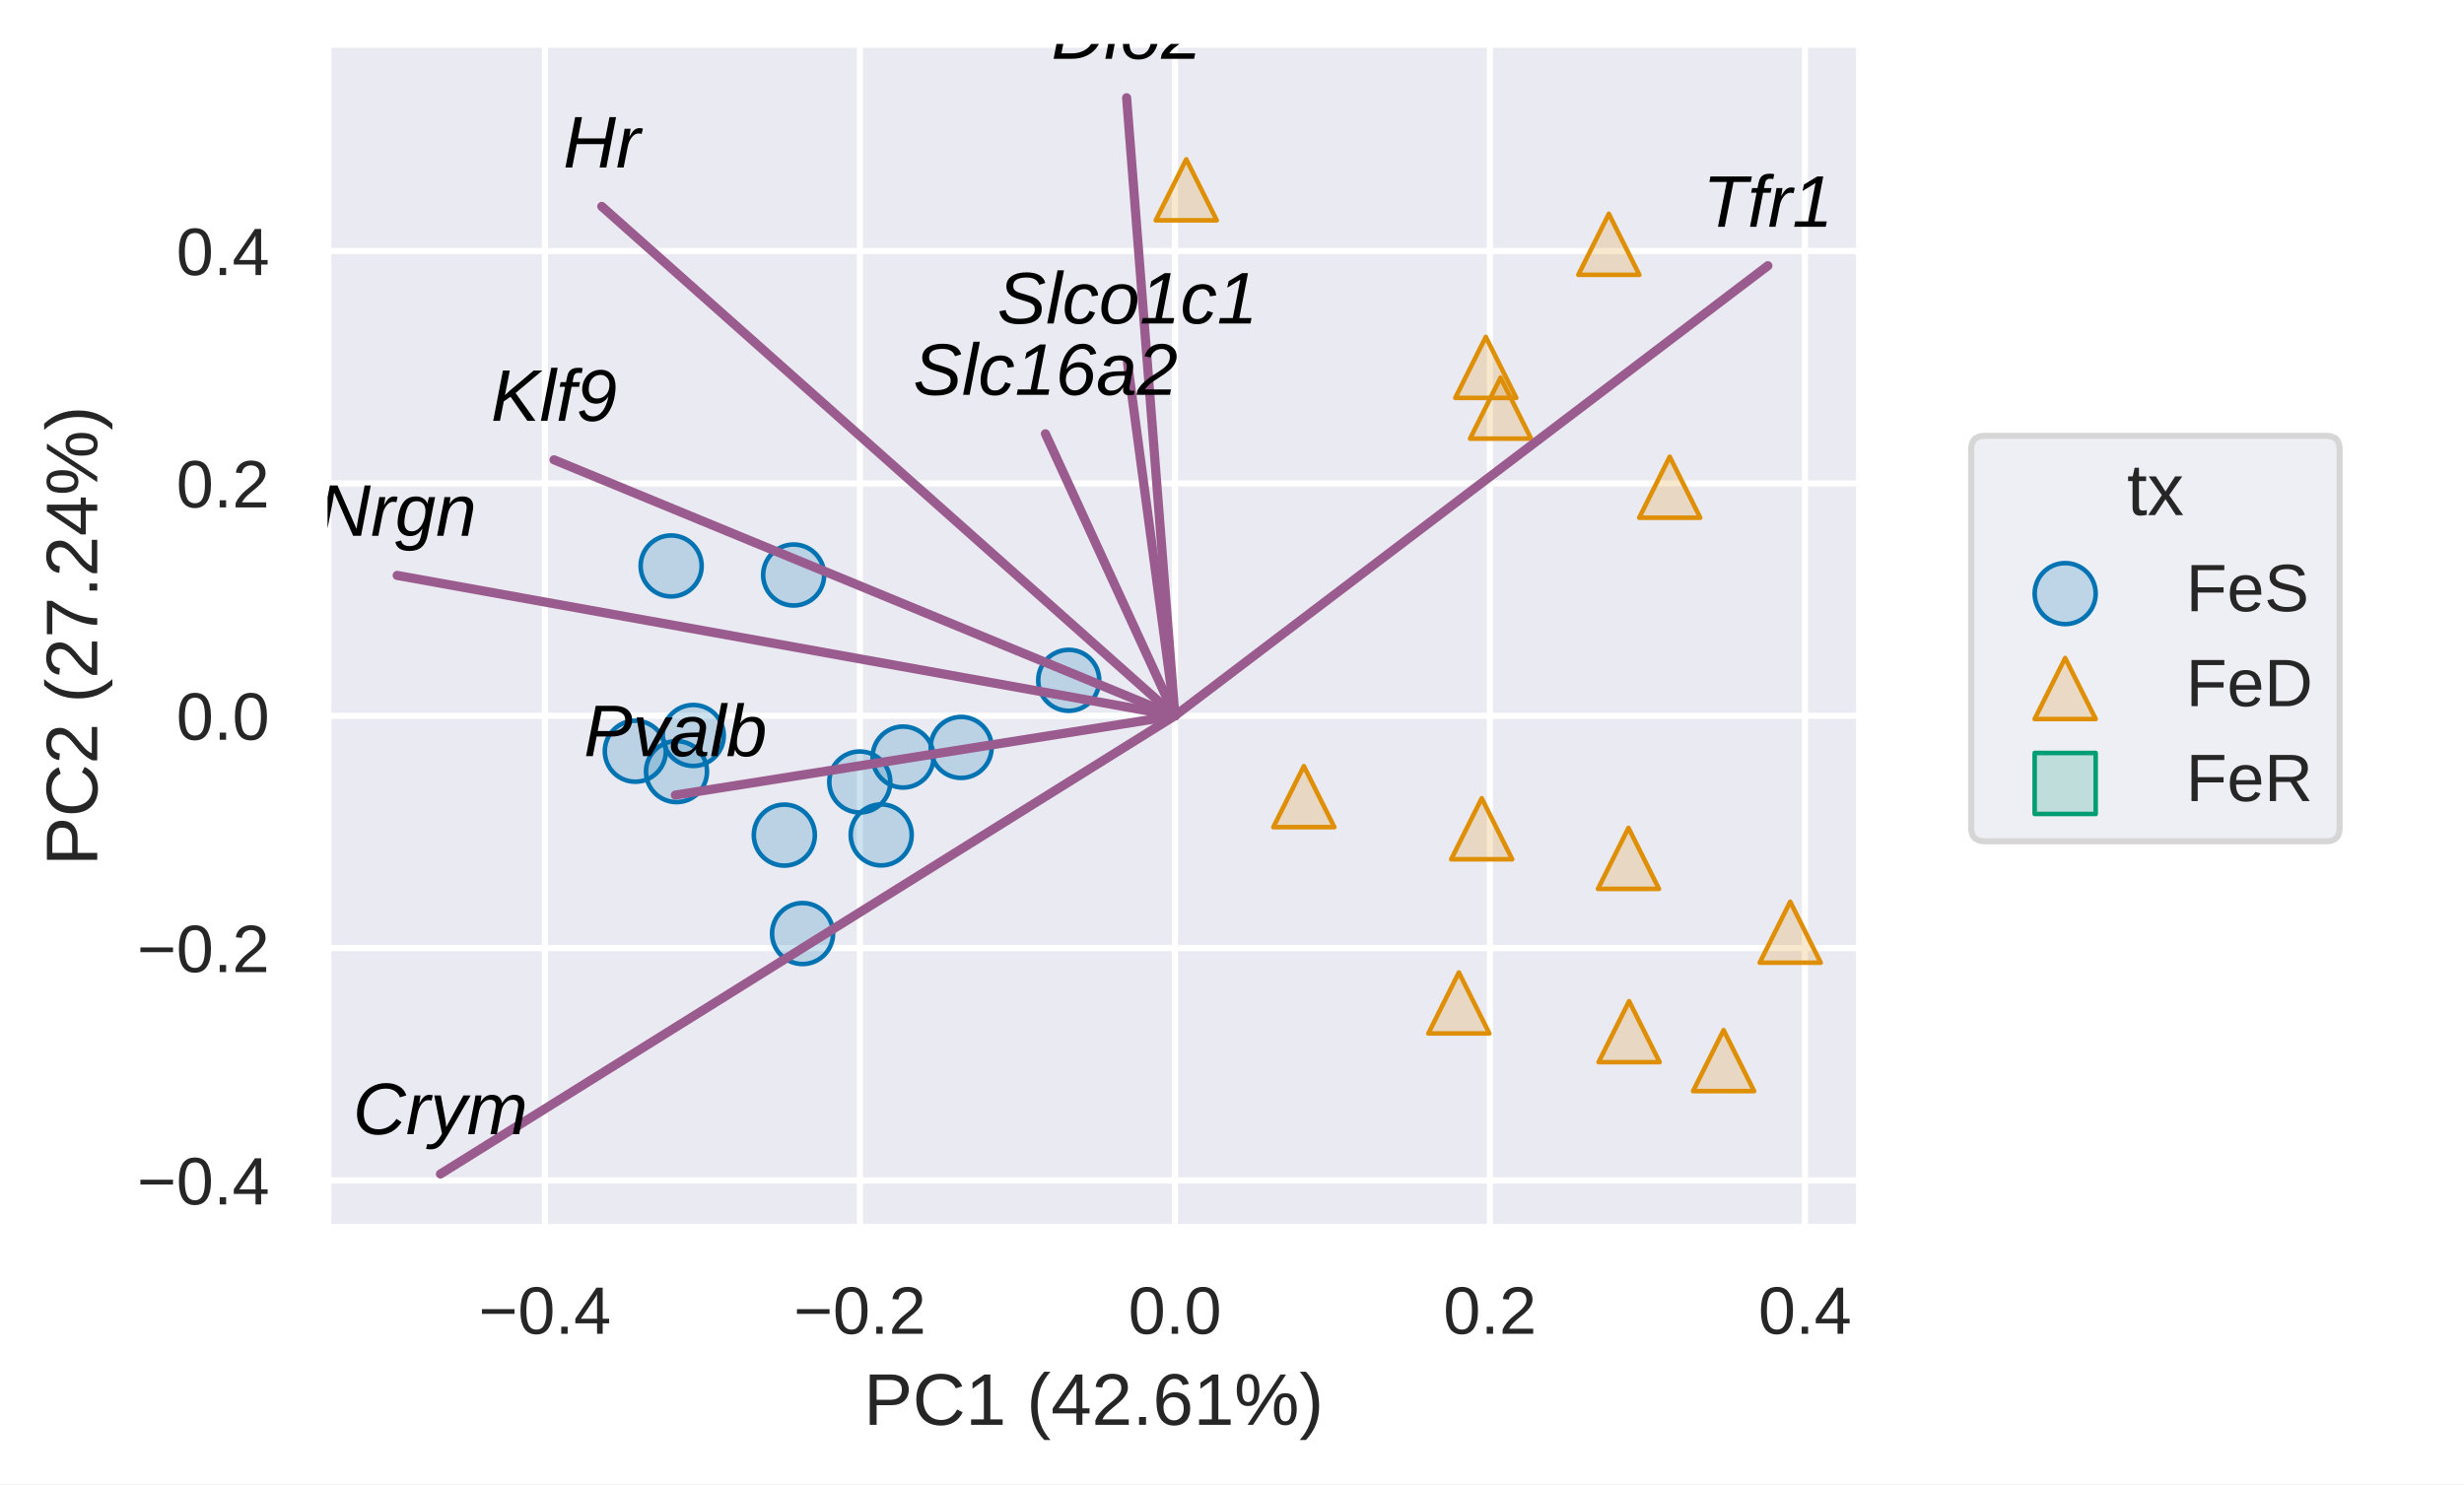
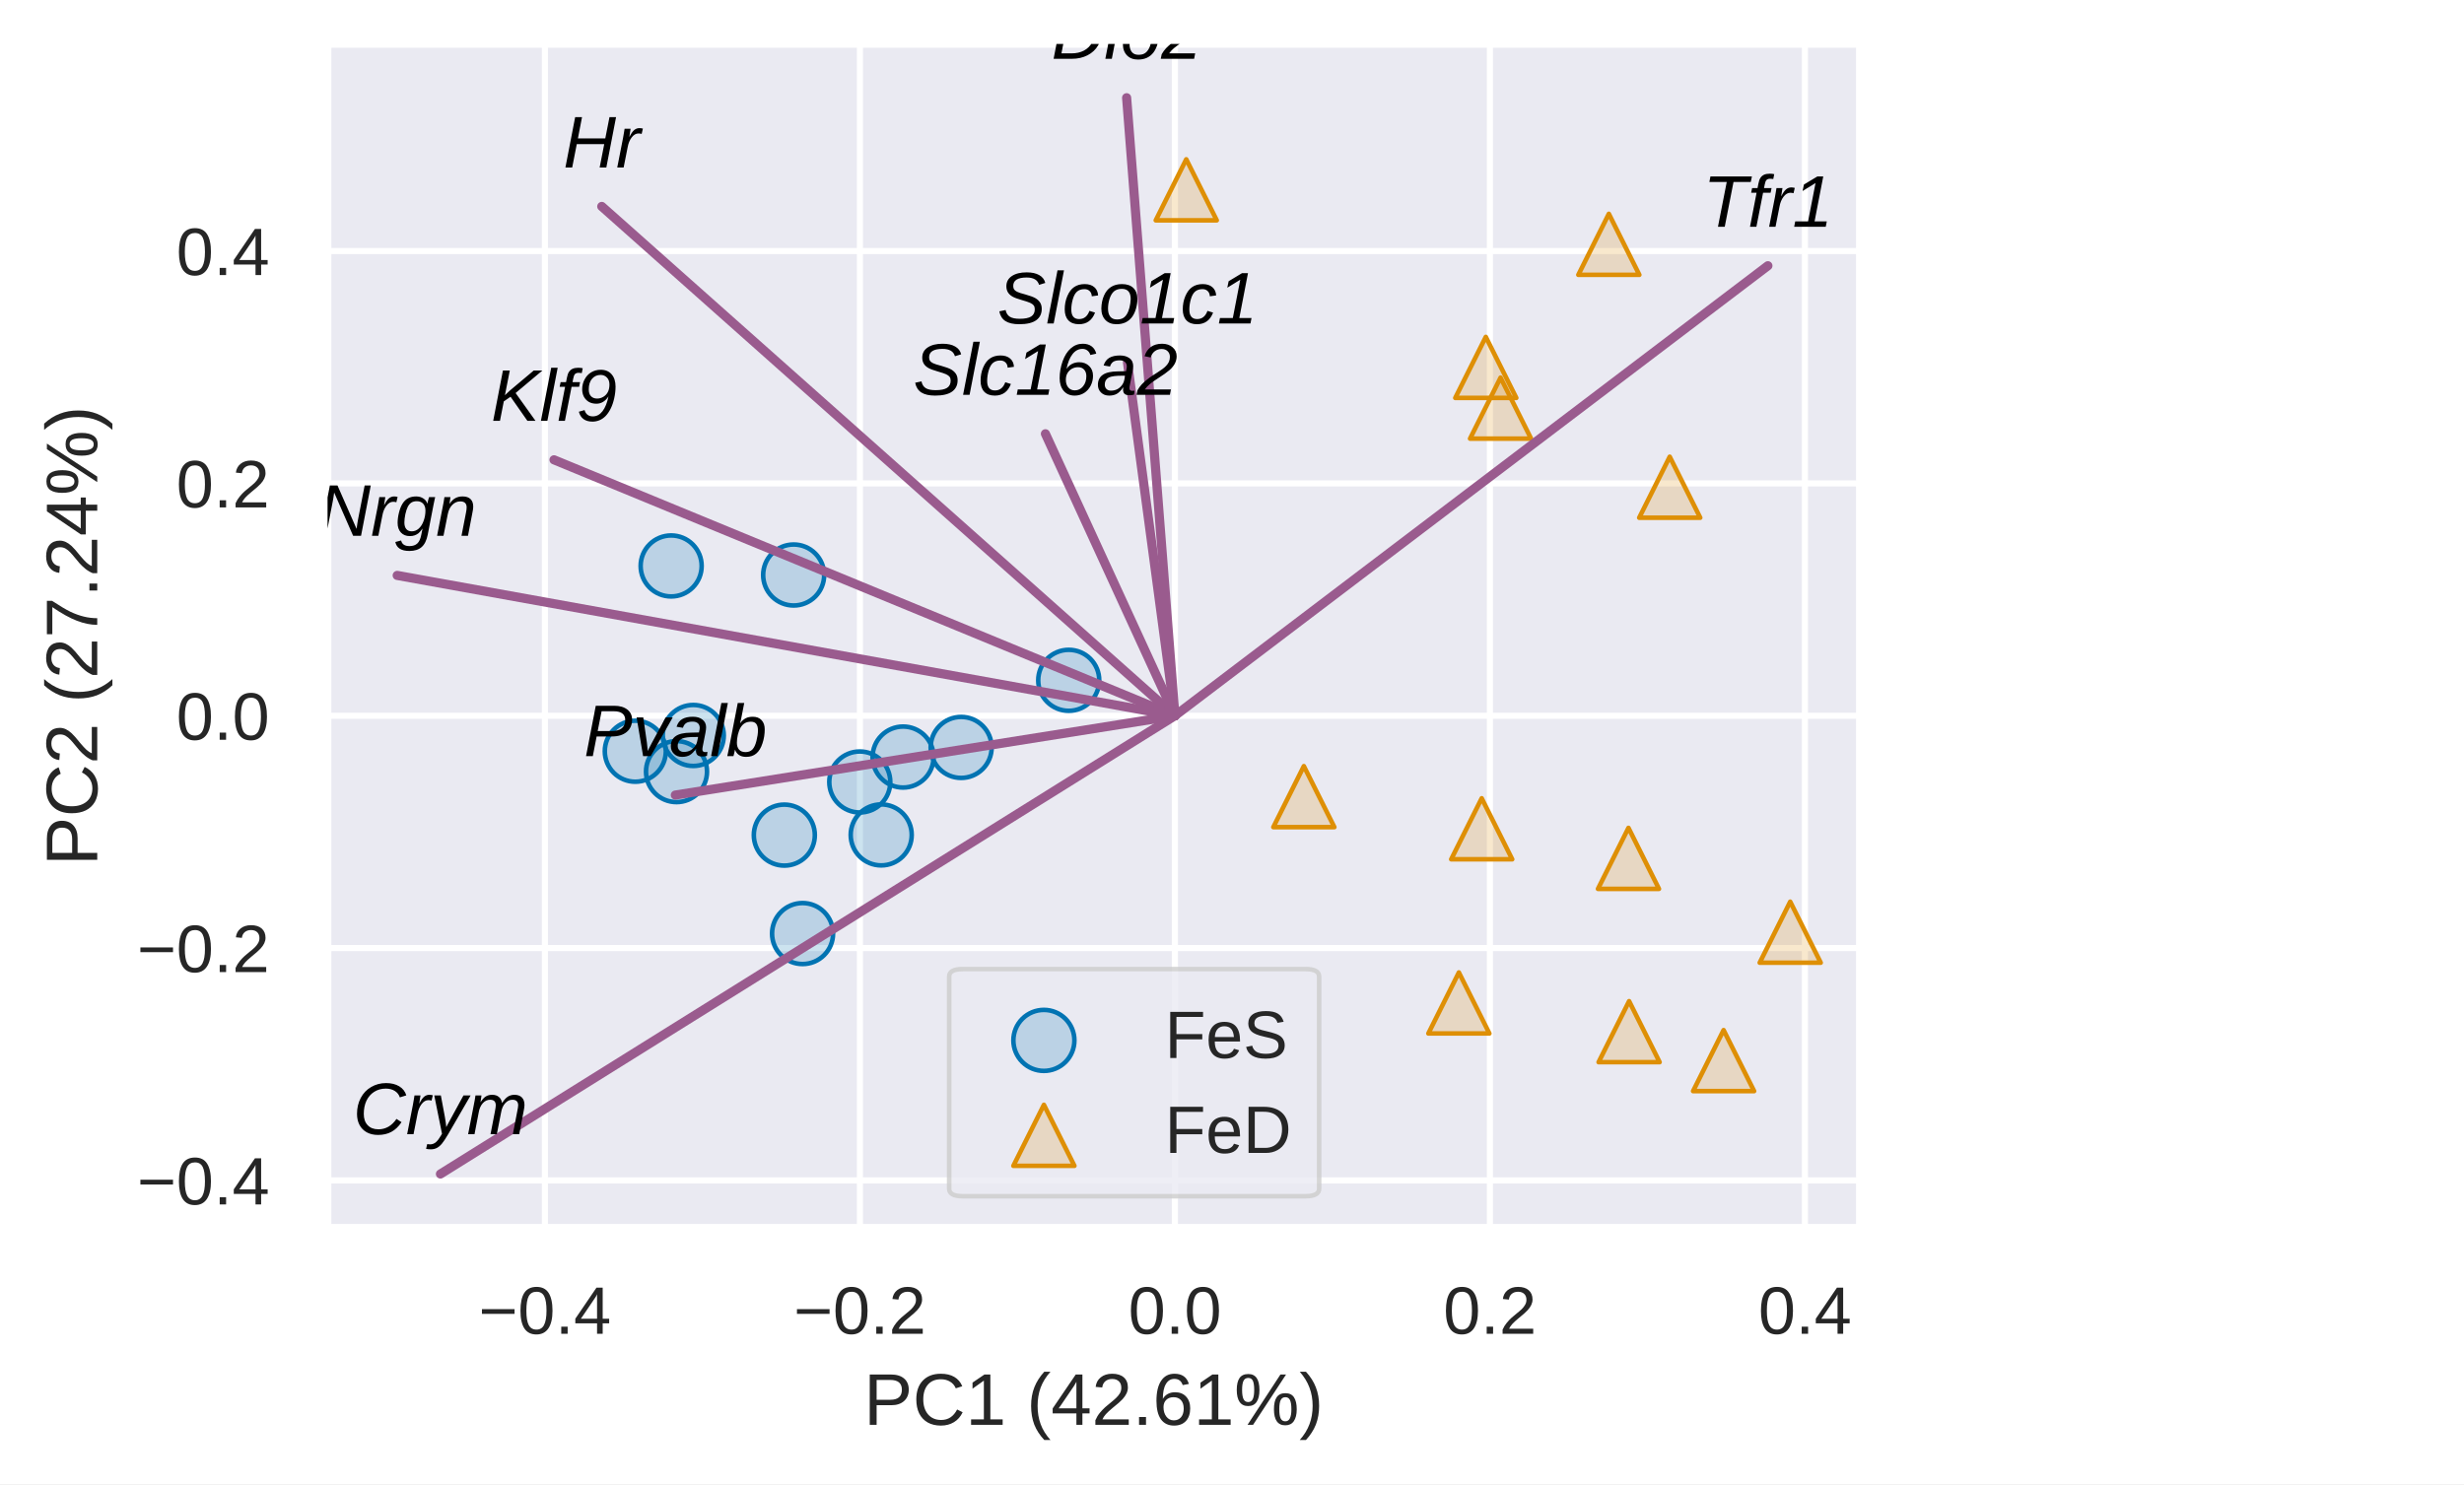
- <svg xmlns="http://www.w3.org/2000/svg" xmlns:xlink="http://www.w3.org/1999/xlink" width="403.776pt" height="243.261pt" viewBox="0 0 403.776 243.261" version="1.1">
-   <defs>
-     <style type="text/css">*{stroke-linejoin: round; stroke-linecap: butt}</style>
+ <svg xmlns="http://www.w3.org/2000/svg" xmlns:xlink="http://www.w3.org/1999/xlink" width="403.776pt" height="243.261pt" viewBox="0 0 403.776 243.261" version="1.1" id="svg34771">
+   <defs id="defs34505">
+     <style type="text/css" id="style34503">*{stroke-linejoin: round; stroke-linecap: butt}</style>
  </defs>
  <g id="figure_1">
    <g id="patch_1">
-       <path d="M 0 243.261  L 403.776 243.261  L 403.776 0  L 0 0  z " style="fill: #ffffff" />
+       <path d="M 0 243.261  L 403.776 243.261  L 403.776 0  L 0 0  z " style="fill: #ffffff" id="path34507" />
    </g>
    <g id="axes_1">
      <g id="patch_2">
-         <path d="M 53.676 201.24  L 304.776 201.24  L 304.776 7.2  L 53.676 7.2  z " style="fill: #eaeaf2" />
+         <path d="M 53.676 201.24  L 304.776 201.24  L 304.776 7.2  L 53.676 7.2  z " style="fill: #eaeaf2" id="path34510" />
      </g>
      <g id="matplotlib.axis_1">
        <g id="xtick_1">
          <g id="line2d_1">
-             <path d="M 89.29 201.24  L 89.29 7.2  " clip-path="url(#pb7e030f99b)" style="fill: none; stroke: #ffffff; stroke-linecap: round" />
+             <path d="M 89.29 201.24  L 89.29 7.2  " clip-path="url(#pb7e030f99b)" style="fill: none; stroke: #ffffff; stroke-linecap: round" id="path34513" />
          </g>
          <g id="text_1">
-             <text style="fill: #262626; font: 11px 'Arial', 'DejaVu Sans', 'Liberation Sans', 'Bitstream Vera Sans', sans-serif; text-anchor: middle" x="89.29" y="218.614" transform="rotate(-0 89.29039 218.6136)">−0.4</text>
+             <text style="fill: #262626; font: 11px 'Arial', 'DejaVu Sans', 'Liberation Sans', 'Bitstream Vera Sans', sans-serif; text-anchor: middle" x="89.29" y="218.614" transform="rotate(-0 89.29039 218.6136)" id="text34516">−0.4</text>
          </g>
        </g>
        <g id="xtick_2">
          <g id="line2d_2">
-             <path d="M 140.911 201.24  L 140.911 7.2  " clip-path="url(#pb7e030f99b)" style="fill: none; stroke: #ffffff; stroke-linecap: round" />
+             <path d="M 140.911 201.24  L 140.911 7.2  " clip-path="url(#pb7e030f99b)" style="fill: none; stroke: #ffffff; stroke-linecap: round" id="path34520" />
          </g>
          <g id="text_2">
-             <text style="fill: #262626; font: 11px 'Arial', 'DejaVu Sans', 'Liberation Sans', 'Bitstream Vera Sans', sans-serif; text-anchor: middle" x="140.911" y="218.614" transform="rotate(-0 140.9113 218.6136)">−0.2</text>
+             <text style="fill: #262626; font: 11px 'Arial', 'DejaVu Sans', 'Liberation Sans', 'Bitstream Vera Sans', sans-serif; text-anchor: middle" x="140.911" y="218.614" transform="rotate(-0 140.9113 218.6136)" id="text34523">−0.2</text>
          </g>
        </g>
        <g id="xtick_3">
          <g id="line2d_3">
-             <path d="M 192.532 201.24  L 192.532 7.2  " clip-path="url(#pb7e030f99b)" style="fill: none; stroke: #ffffff; stroke-linecap: round" />
+             <path d="M 192.532 201.24  L 192.532 7.2  " clip-path="url(#pb7e030f99b)" style="fill: none; stroke: #ffffff; stroke-linecap: round" id="path34527" />
          </g>
          <g id="text_3">
-             <text style="fill: #262626; font: 11px 'Arial', 'DejaVu Sans', 'Liberation Sans', 'Bitstream Vera Sans', sans-serif; text-anchor: middle" x="192.532" y="218.614" transform="rotate(-0 192.5322 218.6136)">0.0</text>
+             <text style="fill: #262626; font: 11px 'Arial', 'DejaVu Sans', 'Liberation Sans', 'Bitstream Vera Sans', sans-serif; text-anchor: middle" x="192.532" y="218.614" transform="rotate(-0 192.5322 218.6136)" id="text34530">0.0</text>
          </g>
        </g>
        <g id="xtick_4">
          <g id="line2d_4">
-             <path d="M 244.153 201.24  L 244.153 7.2  " clip-path="url(#pb7e030f99b)" style="fill: none; stroke: #ffffff; stroke-linecap: round" />
+             <path d="M 244.153 201.24  L 244.153 7.2  " clip-path="url(#pb7e030f99b)" style="fill: none; stroke: #ffffff; stroke-linecap: round" id="path34534" />
          </g>
          <g id="text_4">
-             <text style="fill: #262626; font: 11px 'Arial', 'DejaVu Sans', 'Liberation Sans', 'Bitstream Vera Sans', sans-serif; text-anchor: middle" x="244.153" y="218.614" transform="rotate(-0 244.1531 218.6136)">0.2</text>
+             <text style="fill: #262626; font: 11px 'Arial', 'DejaVu Sans', 'Liberation Sans', 'Bitstream Vera Sans', sans-serif; text-anchor: middle" x="244.153" y="218.614" transform="rotate(-0 244.1531 218.6136)" id="text34537">0.2</text>
          </g>
        </g>
        <g id="xtick_5">
          <g id="line2d_5">
-             <path d="M 295.774 201.24  L 295.774 7.2  " clip-path="url(#pb7e030f99b)" style="fill: none; stroke: #ffffff; stroke-linecap: round" />
+             <path d="M 295.774 201.24  L 295.774 7.2  " clip-path="url(#pb7e030f99b)" style="fill: none; stroke: #ffffff; stroke-linecap: round" id="path34541" />
          </g>
          <g id="text_5">
-             <text style="fill: #262626; font: 11px 'Arial', 'DejaVu Sans', 'Liberation Sans', 'Bitstream Vera Sans', sans-serif; text-anchor: middle" x="295.774" y="218.614" transform="rotate(-0 295.774 218.6136)">0.4</text>
+             <text style="fill: #262626; font: 11px 'Arial', 'DejaVu Sans', 'Liberation Sans', 'Bitstream Vera Sans', sans-serif; text-anchor: middle" x="295.774" y="218.614" transform="rotate(-0 295.774 218.6136)" id="text34544">0.4</text>
          </g>
        </g>
        <g id="text_6">
-           <text style="fill: #262626; font: 12px 'Arial', 'DejaVu Sans', 'Liberation Sans', 'Bitstream Vera Sans', sans-serif; text-anchor: middle" x="179.226" y="233.535" transform="rotate(-0 179.2259 233.5355)">PC1 (42.61%)</text>
+           <text style="fill: #262626; font: 12px 'Arial', 'DejaVu Sans', 'Liberation Sans', 'Bitstream Vera Sans', sans-serif; text-anchor: middle" x="179.226" y="233.535" transform="rotate(-0 179.2259 233.5355)" id="text34548">PC1 (42.61%)</text>
        </g>
      </g>
      <g id="matplotlib.axis_2">
        <g id="ytick_1">
          <g id="line2d_6">
-             <path d="M 53.676 193.476  L 304.776 193.476  " clip-path="url(#pb7e030f99b)" style="fill: none; stroke: #ffffff; stroke-linecap: round" />
+             <path d="M 53.676 193.476  L 304.776 193.476  " clip-path="url(#pb7e030f99b)" style="fill: none; stroke: #ffffff; stroke-linecap: round" id="path34552" />
          </g>
          <g id="text_7">
-             <text style="fill: #262626; font: 11px 'Arial', 'DejaVu Sans', 'Liberation Sans', 'Bitstream Vera Sans', sans-serif; text-anchor: end" x="44.176" y="197.413" transform="rotate(-0 44.17594 197.4132)">−0.4</text>
+             <text style="fill: #262626; font: 11px 'Arial', 'DejaVu Sans', 'Liberation Sans', 'Bitstream Vera Sans', sans-serif; text-anchor: end" x="44.176" y="197.413" transform="rotate(-0 44.17594 197.4132)" id="text34555">−0.4</text>
          </g>
        </g>
        <g id="ytick_2">
          <g id="line2d_7">
-             <path d="M 53.676 155.394  L 304.776 155.394  " clip-path="url(#pb7e030f99b)" style="fill: none; stroke: #ffffff; stroke-linecap: round" />
+             <path d="M 53.676 155.394  L 304.776 155.394  " clip-path="url(#pb7e030f99b)" style="fill: none; stroke: #ffffff; stroke-linecap: round" id="path34559" />
          </g>
          <g id="text_8">
-             <text style="fill: #262626; font: 11px 'Arial', 'DejaVu Sans', 'Liberation Sans', 'Bitstream Vera Sans', sans-serif; text-anchor: end" x="44.176" y="159.331" transform="rotate(-0 44.17594 159.331)">−0.2</text>
+             <text style="fill: #262626; font: 11px 'Arial', 'DejaVu Sans', 'Liberation Sans', 'Bitstream Vera Sans', sans-serif; text-anchor: end" x="44.176" y="159.331" transform="rotate(-0 44.17594 159.331)" id="text34562">−0.2</text>
          </g>
        </g>
        <g id="ytick_3">
          <g id="line2d_8">
-             <path d="M 53.676 117.312  L 304.776 117.312  " clip-path="url(#pb7e030f99b)" style="fill: none; stroke: #ffffff; stroke-linecap: round" />
+             <path d="M 53.676 117.312  L 304.776 117.312  " clip-path="url(#pb7e030f99b)" style="fill: none; stroke: #ffffff; stroke-linecap: round" id="path34566" />
          </g>
          <g id="text_9">
-             <text style="fill: #262626; font: 11px 'Arial', 'DejaVu Sans', 'Liberation Sans', 'Bitstream Vera Sans', sans-serif; text-anchor: end" x="44.176" y="121.249" transform="rotate(-0 44.17594 121.2488)">0.0</text>
+             <text style="fill: #262626; font: 11px 'Arial', 'DejaVu Sans', 'Liberation Sans', 'Bitstream Vera Sans', sans-serif; text-anchor: end" x="44.176" y="121.249" transform="rotate(-0 44.17594 121.2488)" id="text34569">0.0</text>
          </g>
        </g>
        <g id="ytick_4">
          <g id="line2d_9">
-             <path d="M 53.676 79.23  L 304.776 79.23  " clip-path="url(#pb7e030f99b)" style="fill: none; stroke: #ffffff; stroke-linecap: round" />
+             <path d="M 53.676 79.23  L 304.776 79.23  " clip-path="url(#pb7e030f99b)" style="fill: none; stroke: #ffffff; stroke-linecap: round" id="path34573" />
          </g>
          <g id="text_10">
-             <text style="fill: #262626; font: 11px 'Arial', 'DejaVu Sans', 'Liberation Sans', 'Bitstream Vera Sans', sans-serif; text-anchor: end" x="44.176" y="83.167" transform="rotate(-0 44.17594 83.16657)">0.2</text>
+             <text style="fill: #262626; font: 11px 'Arial', 'DejaVu Sans', 'Liberation Sans', 'Bitstream Vera Sans', sans-serif; text-anchor: end" x="44.176" y="83.167" transform="rotate(-0 44.17594 83.16657)" id="text34576">0.2</text>
          </g>
        </g>
        <g id="ytick_5">
          <g id="line2d_10">
-             <path d="M 53.676 41.148  L 304.776 41.148  " clip-path="url(#pb7e030f99b)" style="fill: none; stroke: #ffffff; stroke-linecap: round" />
+             <path d="M 53.676 41.148  L 304.776 41.148  " clip-path="url(#pb7e030f99b)" style="fill: none; stroke: #ffffff; stroke-linecap: round" id="path34580" />
          </g>
          <g id="text_11">
-             <text style="fill: #262626; font: 11px 'Arial', 'DejaVu Sans', 'Liberation Sans', 'Bitstream Vera Sans', sans-serif; text-anchor: end" x="44.176" y="45.084" transform="rotate(-0 44.17594 45.08437)">0.4</text>
+             <text style="fill: #262626; font: 11px 'Arial', 'DejaVu Sans', 'Liberation Sans', 'Bitstream Vera Sans', sans-serif; text-anchor: end" x="44.176" y="45.084" transform="rotate(-0 44.17594 45.08437)" id="text34583">0.4</text>
          </g>
        </g>
        <g id="text_12">
-           <text style="fill: #262626; font: 12px 'Arial', 'DejaVu Sans', 'Liberation Sans', 'Bitstream Vera Sans', sans-serif; text-anchor: middle" x="15.936" y="104.22" transform="rotate(-90 15.93562 104.22)">PC2 (27.24%)</text>
+           <text style="fill: #262626; font: 12px 'Arial', 'DejaVu Sans', 'Liberation Sans', 'Bitstream Vera Sans', sans-serif; text-anchor: middle" x="15.936" y="104.22" transform="rotate(-90 15.93562 104.22)" id="text34587">PC2 (27.24%)</text>
        </g>
      </g>
      <g id="PathCollection_1">
-         <path d="M 131.517 158.011  C 132.843 158.011 134.115 157.484 135.052 156.546  C 135.99 155.609 136.517 154.337 136.517 153.011  C 136.517 151.685 135.99 150.413 135.052 149.475  C 134.115 148.538 132.843 148.011 131.517 148.011  C 130.191 148.011 128.919 148.538 127.981 149.475  C 127.043 150.413 126.517 151.685 126.517 153.011  C 126.517 154.337 127.043 155.609 127.981 156.546  C 128.919 157.484 130.191 158.011 131.517 158.011  z " clip-path="url(#pb7e030f99b)" style="fill: #0173b2; fill-opacity: 0.2; stroke: #0173b2; stroke-width: 0.75" />
-         <path d="M 147.989 129.082  C 149.315 129.082 150.587 128.555 151.525 127.617  C 152.463 126.68 152.989 125.408 152.989 124.082  C 152.989 122.756 152.463 121.484 151.525 120.546  C 150.587 119.609 149.315 119.082 147.989 119.082  C 146.663 119.082 145.391 119.609 144.454 120.546  C 143.516 121.484 142.989 122.756 142.989 124.082  C 142.989 125.408 143.516 126.68 144.454 127.617  C 145.391 128.555 146.663 129.082 147.989 129.082  z " clip-path="url(#pb7e030f99b)" style="fill: #0173b2; fill-opacity: 0.2; stroke: #0173b2; stroke-width: 0.75" />
-         <path d="M 175.135 116.507  C 176.461 116.507 177.733 115.98 178.67 115.042  C 179.608 114.105 180.135 112.833 180.135 111.507  C 180.135 110.181 179.608 108.909 178.67 107.971  C 177.733 107.034 176.461 106.507 175.135 106.507  C 173.809 106.507 172.537 107.034 171.599 107.971  C 170.662 108.909 170.135 110.181 170.135 111.507  C 170.135 112.833 170.662 114.105 171.599 115.042  C 172.537 115.98 173.809 116.507 175.135 116.507  z " clip-path="url(#pb7e030f99b)" style="fill: #0173b2; fill-opacity: 0.2; stroke: #0173b2; stroke-width: 0.75" />
-         <path d="M 104.109 128.128  C 105.435 128.128 106.707 127.601 107.645 126.664  C 108.583 125.726 109.109 124.454 109.109 123.128  C 109.109 121.802 108.583 120.53 107.645 119.593  C 106.707 118.655 105.435 118.128 104.109 118.128  C 102.783 118.128 101.512 118.655 100.574 119.593  C 99.636 120.53 99.109 121.802 99.109 123.128  C 99.109 124.454 99.636 125.726 100.574 126.664  C 101.512 127.601 102.783 128.128 104.109 128.128  z " clip-path="url(#pb7e030f99b)" style="fill: #0173b2; fill-opacity: 0.2; stroke: #0173b2; stroke-width: 0.75" />
-         <path d="M 110.86 131.47  C 112.186 131.47 113.458 130.944 114.396 130.006  C 115.334 129.068 115.86 127.797 115.86 126.47  C 115.86 125.144 115.334 123.873 114.396 122.935  C 113.458 121.997 112.186 121.47 110.86 121.47  C 109.534 121.47 108.263 121.997 107.325 122.935  C 106.387 123.873 105.86 125.144 105.86 126.47  C 105.86 127.797 106.387 129.068 107.325 130.006  C 108.263 130.944 109.534 131.47 110.86 131.47  z " clip-path="url(#pb7e030f99b)" style="fill: #0173b2; fill-opacity: 0.2; stroke: #0173b2; stroke-width: 0.75" />
-         <path d="M 157.505 127.504  C 158.831 127.504 160.103 126.977 161.04 126.039  C 161.978 125.102 162.505 123.83 162.505 122.504  C 162.505 121.178 161.978 119.906 161.04 118.968  C 160.103 118.03 158.831 117.504 157.505 117.504  C 156.179 117.504 154.907 118.03 153.969 118.968  C 153.032 119.906 152.505 121.178 152.505 122.504  C 152.505 123.83 153.032 125.102 153.969 126.039  C 154.907 126.977 156.179 127.504 157.505 127.504  z " clip-path="url(#pb7e030f99b)" style="fill: #0173b2; fill-opacity: 0.2; stroke: #0173b2; stroke-width: 0.75" />
-         <path d="M 128.528 141.877  C 129.854 141.877 131.126 141.351 132.064 140.413  C 133.002 139.475 133.528 138.203 133.528 136.877  C 133.528 135.551 133.002 134.28 132.064 133.342  C 131.126 132.404 129.854 131.877 128.528 131.877  C 127.202 131.877 125.93 132.404 124.993 133.342  C 124.055 134.28 123.528 135.551 123.528 136.877  C 123.528 138.203 124.055 139.475 124.993 140.413  C 125.93 141.351 127.202 141.877 128.528 141.877  z " clip-path="url(#pb7e030f99b)" style="fill: #0173b2; fill-opacity: 0.2; stroke: #0173b2; stroke-width: 0.75" />
-         <path d="M 113.608 125.545  C 114.934 125.545 116.206 125.018 117.143 124.08  C 118.081 123.143 118.608 121.871 118.608 120.545  C 118.608 119.219 118.081 117.947 117.143 117.009  C 116.206 116.072 114.934 115.545 113.608 115.545  C 112.282 115.545 111.01 116.072 110.072 117.009  C 109.134 117.947 108.608 119.219 108.608 120.545  C 108.608 121.871 109.134 123.143 110.072 124.08  C 111.01 125.018 112.282 125.545 113.608 125.545  z " clip-path="url(#pb7e030f99b)" style="fill: #0173b2; fill-opacity: 0.2; stroke: #0173b2; stroke-width: 0.75" />
-         <path d="M 140.894 133.17  C 142.22 133.17 143.492 132.644 144.43 131.706  C 145.368 130.768 145.894 129.496 145.894 128.17  C 145.894 126.844 145.368 125.573 144.43 124.635  C 143.492 123.697 142.22 123.17 140.894 123.17  C 139.568 123.17 138.296 123.697 137.359 124.635  C 136.421 125.573 135.894 126.844 135.894 128.17  C 135.894 129.496 136.421 130.768 137.359 131.706  C 138.296 132.644 139.568 133.17 140.894 133.17  z " clip-path="url(#pb7e030f99b)" style="fill: #0173b2; fill-opacity: 0.2; stroke: #0173b2; stroke-width: 0.75" />
-         <path d="M 144.403 141.843  C 145.729 141.843 147.001 141.316 147.938 140.378  C 148.876 139.44 149.403 138.169 149.403 136.843  C 149.403 135.517 148.876 134.245 147.938 133.307  C 147.001 132.369 145.729 131.843 144.403 131.843  C 143.077 131.843 141.805 132.369 140.867 133.307  C 139.93 134.245 139.403 135.517 139.403 136.843  C 139.403 138.169 139.93 139.44 140.867 140.378  C 141.805 141.316 143.077 141.843 144.403 141.843  z " clip-path="url(#pb7e030f99b)" style="fill: #0173b2; fill-opacity: 0.2; stroke: #0173b2; stroke-width: 0.75" />
-         <path d="M 130.058 99.245  C 131.384 99.245 132.656 98.718 133.594 97.781  C 134.532 96.843 135.058 95.571 135.058 94.245  C 135.058 92.919 134.532 91.647 133.594 90.71  C 132.656 89.772 131.384 89.245 130.058 89.245  C 128.732 89.245 127.46 89.772 126.523 90.71  C 125.585 91.647 125.058 92.919 125.058 94.245  C 125.058 95.571 125.585 96.843 126.523 97.781  C 127.46 98.718 128.732 99.245 130.058 99.245  z " clip-path="url(#pb7e030f99b)" style="fill: #0173b2; fill-opacity: 0.2; stroke: #0173b2; stroke-width: 0.75" />
-         <path d="M 109.981 97.762  C 111.307 97.762 112.579 97.235 113.517 96.297  C 114.454 95.36 114.981 94.088 114.981 92.762  C 114.981 91.436 114.454 90.164 113.517 89.226  C 112.579 88.289 111.307 87.762 109.981 87.762  C 108.655 87.762 107.383 88.289 106.446 89.226  C 105.508 90.164 104.981 91.436 104.981 92.762  C 104.981 94.088 105.508 95.36 106.446 96.297  C 107.383 97.235 108.655 97.762 109.981 97.762  z " clip-path="url(#pb7e030f99b)" style="fill: #0173b2; fill-opacity: 0.2; stroke: #0173b2; stroke-width: 0.75" />
-         <path d="M 266.962 164.094  L 261.962 174.094  L 271.962 174.094  z " clip-path="url(#pb7e030f99b)" style="fill: #de8f05; fill-opacity: 0.2; stroke: #de8f05; stroke-width: 0.75" />
-         <path d="M 239.065 159.388  L 234.065 169.388  L 244.065 169.388  z " clip-path="url(#pb7e030f99b)" style="fill: #de8f05; fill-opacity: 0.2; stroke: #de8f05; stroke-width: 0.75" />
-         <path d="M 266.857 135.691  L 261.857 145.691  L 271.857 145.691  z " clip-path="url(#pb7e030f99b)" style="fill: #de8f05; fill-opacity: 0.2; stroke: #de8f05; stroke-width: 0.75" />
-         <path d="M 213.662 125.572  L 208.662 135.572  L 218.662 135.572  z " clip-path="url(#pb7e030f99b)" style="fill: #de8f05; fill-opacity: 0.2; stroke: #de8f05; stroke-width: 0.75" />
-         <path d="M 293.362 147.791  L 288.362 157.791  L 298.362 157.791  z " clip-path="url(#pb7e030f99b)" style="fill: #de8f05; fill-opacity: 0.2; stroke: #de8f05; stroke-width: 0.75" />
-         <path d="M 242.807 130.84  L 237.807 140.84  L 247.807 140.84  z " clip-path="url(#pb7e030f99b)" style="fill: #de8f05; fill-opacity: 0.2; stroke: #de8f05; stroke-width: 0.75" />
-         <path d="M 263.64 35.047  L 258.64 45.047  L 268.64 45.047  z " clip-path="url(#pb7e030f99b)" style="fill: #de8f05; fill-opacity: 0.2; stroke: #de8f05; stroke-width: 0.75" />
-         <path d="M 273.618 74.858  L 268.618 84.858  L 278.618 84.858  z " clip-path="url(#pb7e030f99b)" style="fill: #de8f05; fill-opacity: 0.2; stroke: #de8f05; stroke-width: 0.75" />
-         <path d="M 245.897 61.895  L 240.897 71.895  L 250.897 71.895  z " clip-path="url(#pb7e030f99b)" style="fill: #de8f05; fill-opacity: 0.2; stroke: #de8f05; stroke-width: 0.75" />
-         <path d="M 243.476 55.219  L 238.476 65.219  L 248.476 65.219  z " clip-path="url(#pb7e030f99b)" style="fill: #de8f05; fill-opacity: 0.2; stroke: #de8f05; stroke-width: 0.75" />
-         <path d="M 194.391 26.112  L 189.391 36.112  L 199.391 36.112  z " clip-path="url(#pb7e030f99b)" style="fill: #de8f05; fill-opacity: 0.2; stroke: #de8f05; stroke-width: 0.75" />
-         <path d="M 282.446 168.837  L 277.446 178.837  L 287.446 178.837  z " clip-path="url(#pb7e030f99b)" style="fill: #de8f05; fill-opacity: 0.2; stroke: #de8f05; stroke-width: 0.75" />
+         <path d="M 131.517 158.011  C 132.843 158.011 134.115 157.484 135.052 156.546  C 135.99 155.609 136.517 154.337 136.517 153.011  C 136.517 151.685 135.99 150.413 135.052 149.475  C 134.115 148.538 132.843 148.011 131.517 148.011  C 130.191 148.011 128.919 148.538 127.981 149.475  C 127.043 150.413 126.517 151.685 126.517 153.011  C 126.517 154.337 127.043 155.609 127.981 156.546  C 128.919 157.484 130.191 158.011 131.517 158.011  z " clip-path="url(#pb7e030f99b)" style="fill: #0173b2; fill-opacity: 0.2; stroke: #0173b2; stroke-width: 0.75" id="path34591" />
+         <path d="M 147.989 129.082  C 149.315 129.082 150.587 128.555 151.525 127.617  C 152.463 126.68 152.989 125.408 152.989 124.082  C 152.989 122.756 152.463 121.484 151.525 120.546  C 150.587 119.609 149.315 119.082 147.989 119.082  C 146.663 119.082 145.391 119.609 144.454 120.546  C 143.516 121.484 142.989 122.756 142.989 124.082  C 142.989 125.408 143.516 126.68 144.454 127.617  C 145.391 128.555 146.663 129.082 147.989 129.082  z " clip-path="url(#pb7e030f99b)" style="fill: #0173b2; fill-opacity: 0.2; stroke: #0173b2; stroke-width: 0.75" id="path34593" />
+         <path d="M 175.135 116.507  C 176.461 116.507 177.733 115.98 178.67 115.042  C 179.608 114.105 180.135 112.833 180.135 111.507  C 180.135 110.181 179.608 108.909 178.67 107.971  C 177.733 107.034 176.461 106.507 175.135 106.507  C 173.809 106.507 172.537 107.034 171.599 107.971  C 170.662 108.909 170.135 110.181 170.135 111.507  C 170.135 112.833 170.662 114.105 171.599 115.042  C 172.537 115.98 173.809 116.507 175.135 116.507  z " clip-path="url(#pb7e030f99b)" style="fill: #0173b2; fill-opacity: 0.2; stroke: #0173b2; stroke-width: 0.75" id="path34595" />
+         <path d="M 104.109 128.128  C 105.435 128.128 106.707 127.601 107.645 126.664  C 108.583 125.726 109.109 124.454 109.109 123.128  C 109.109 121.802 108.583 120.53 107.645 119.593  C 106.707 118.655 105.435 118.128 104.109 118.128  C 102.783 118.128 101.512 118.655 100.574 119.593  C 99.636 120.53 99.109 121.802 99.109 123.128  C 99.109 124.454 99.636 125.726 100.574 126.664  C 101.512 127.601 102.783 128.128 104.109 128.128  z " clip-path="url(#pb7e030f99b)" style="fill: #0173b2; fill-opacity: 0.2; stroke: #0173b2; stroke-width: 0.75" id="path34597" />
+         <path d="M 110.86 131.47  C 112.186 131.47 113.458 130.944 114.396 130.006  C 115.334 129.068 115.86 127.797 115.86 126.47  C 115.86 125.144 115.334 123.873 114.396 122.935  C 113.458 121.997 112.186 121.47 110.86 121.47  C 109.534 121.47 108.263 121.997 107.325 122.935  C 106.387 123.873 105.86 125.144 105.86 126.47  C 105.86 127.797 106.387 129.068 107.325 130.006  C 108.263 130.944 109.534 131.47 110.86 131.47  z " clip-path="url(#pb7e030f99b)" style="fill: #0173b2; fill-opacity: 0.2; stroke: #0173b2; stroke-width: 0.75" id="path34599" />
+         <path d="M 157.505 127.504  C 158.831 127.504 160.103 126.977 161.04 126.039  C 161.978 125.102 162.505 123.83 162.505 122.504  C 162.505 121.178 161.978 119.906 161.04 118.968  C 160.103 118.03 158.831 117.504 157.505 117.504  C 156.179 117.504 154.907 118.03 153.969 118.968  C 153.032 119.906 152.505 121.178 152.505 122.504  C 152.505 123.83 153.032 125.102 153.969 126.039  C 154.907 126.977 156.179 127.504 157.505 127.504  z " clip-path="url(#pb7e030f99b)" style="fill: #0173b2; fill-opacity: 0.2; stroke: #0173b2; stroke-width: 0.75" id="path34601" />
+         <path d="M 128.528 141.877  C 129.854 141.877 131.126 141.351 132.064 140.413  C 133.002 139.475 133.528 138.203 133.528 136.877  C 133.528 135.551 133.002 134.28 132.064 133.342  C 131.126 132.404 129.854 131.877 128.528 131.877  C 127.202 131.877 125.93 132.404 124.993 133.342  C 124.055 134.28 123.528 135.551 123.528 136.877  C 123.528 138.203 124.055 139.475 124.993 140.413  C 125.93 141.351 127.202 141.877 128.528 141.877  z " clip-path="url(#pb7e030f99b)" style="fill: #0173b2; fill-opacity: 0.2; stroke: #0173b2; stroke-width: 0.75" id="path34603" />
+         <path d="M 113.608 125.545  C 114.934 125.545 116.206 125.018 117.143 124.08  C 118.081 123.143 118.608 121.871 118.608 120.545  C 118.608 119.219 118.081 117.947 117.143 117.009  C 116.206 116.072 114.934 115.545 113.608 115.545  C 112.282 115.545 111.01 116.072 110.072 117.009  C 109.134 117.947 108.608 119.219 108.608 120.545  C 108.608 121.871 109.134 123.143 110.072 124.08  C 111.01 125.018 112.282 125.545 113.608 125.545  z " clip-path="url(#pb7e030f99b)" style="fill: #0173b2; fill-opacity: 0.2; stroke: #0173b2; stroke-width: 0.75" id="path34605" />
+         <path d="M 140.894 133.17  C 142.22 133.17 143.492 132.644 144.43 131.706  C 145.368 130.768 145.894 129.496 145.894 128.17  C 145.894 126.844 145.368 125.573 144.43 124.635  C 143.492 123.697 142.22 123.17 140.894 123.17  C 139.568 123.17 138.296 123.697 137.359 124.635  C 136.421 125.573 135.894 126.844 135.894 128.17  C 135.894 129.496 136.421 130.768 137.359 131.706  C 138.296 132.644 139.568 133.17 140.894 133.17  z " clip-path="url(#pb7e030f99b)" style="fill: #0173b2; fill-opacity: 0.2; stroke: #0173b2; stroke-width: 0.75" id="path34607" />
+         <path d="M 144.403 141.843  C 145.729 141.843 147.001 141.316 147.938 140.378  C 148.876 139.44 149.403 138.169 149.403 136.843  C 149.403 135.517 148.876 134.245 147.938 133.307  C 147.001 132.369 145.729 131.843 144.403 131.843  C 143.077 131.843 141.805 132.369 140.867 133.307  C 139.93 134.245 139.403 135.517 139.403 136.843  C 139.403 138.169 139.93 139.44 140.867 140.378  C 141.805 141.316 143.077 141.843 144.403 141.843  z " clip-path="url(#pb7e030f99b)" style="fill: #0173b2; fill-opacity: 0.2; stroke: #0173b2; stroke-width: 0.75" id="path34609" />
+         <path d="M 130.058 99.245  C 131.384 99.245 132.656 98.718 133.594 97.781  C 134.532 96.843 135.058 95.571 135.058 94.245  C 135.058 92.919 134.532 91.647 133.594 90.71  C 132.656 89.772 131.384 89.245 130.058 89.245  C 128.732 89.245 127.46 89.772 126.523 90.71  C 125.585 91.647 125.058 92.919 125.058 94.245  C 125.058 95.571 125.585 96.843 126.523 97.781  C 127.46 98.718 128.732 99.245 130.058 99.245  z " clip-path="url(#pb7e030f99b)" style="fill: #0173b2; fill-opacity: 0.2; stroke: #0173b2; stroke-width: 0.75" id="path34611" />
+         <path d="M 109.981 97.762  C 111.307 97.762 112.579 97.235 113.517 96.297  C 114.454 95.36 114.981 94.088 114.981 92.762  C 114.981 91.436 114.454 90.164 113.517 89.226  C 112.579 88.289 111.307 87.762 109.981 87.762  C 108.655 87.762 107.383 88.289 106.446 89.226  C 105.508 90.164 104.981 91.436 104.981 92.762  C 104.981 94.088 105.508 95.36 106.446 96.297  C 107.383 97.235 108.655 97.762 109.981 97.762  z " clip-path="url(#pb7e030f99b)" style="fill: #0173b2; fill-opacity: 0.2; stroke: #0173b2; stroke-width: 0.75" id="path34613" />
+         <path d="M 266.962 164.094  L 261.962 174.094  L 271.962 174.094  z " clip-path="url(#pb7e030f99b)" style="fill: #de8f05; fill-opacity: 0.2; stroke: #de8f05; stroke-width: 0.75" id="path34615" />
+         <path d="M 239.065 159.388  L 234.065 169.388  L 244.065 169.388  z " clip-path="url(#pb7e030f99b)" style="fill: #de8f05; fill-opacity: 0.2; stroke: #de8f05; stroke-width: 0.75" id="path34617" />
+         <path d="M 266.857 135.691  L 261.857 145.691  L 271.857 145.691  z " clip-path="url(#pb7e030f99b)" style="fill: #de8f05; fill-opacity: 0.2; stroke: #de8f05; stroke-width: 0.75" id="path34619" />
+         <path d="M 213.662 125.572  L 208.662 135.572  L 218.662 135.572  z " clip-path="url(#pb7e030f99b)" style="fill: #de8f05; fill-opacity: 0.2; stroke: #de8f05; stroke-width: 0.75" id="path34621" />
+         <path d="M 293.362 147.791  L 288.362 157.791  L 298.362 157.791  z " clip-path="url(#pb7e030f99b)" style="fill: #de8f05; fill-opacity: 0.2; stroke: #de8f05; stroke-width: 0.75" id="path34623" />
+         <path d="M 242.807 130.84  L 237.807 140.84  L 247.807 140.84  z " clip-path="url(#pb7e030f99b)" style="fill: #de8f05; fill-opacity: 0.2; stroke: #de8f05; stroke-width: 0.75" id="path34625" />
+         <path d="M 263.64 35.047  L 258.64 45.047  L 268.64 45.047  z " clip-path="url(#pb7e030f99b)" style="fill: #de8f05; fill-opacity: 0.2; stroke: #de8f05; stroke-width: 0.75" id="path34627" />
+         <path d="M 273.618 74.858  L 268.618 84.858  L 278.618 84.858  z " clip-path="url(#pb7e030f99b)" style="fill: #de8f05; fill-opacity: 0.2; stroke: #de8f05; stroke-width: 0.75" id="path34629" />
+         <path d="M 245.897 61.895  L 240.897 71.895  L 250.897 71.895  z " clip-path="url(#pb7e030f99b)" style="fill: #de8f05; fill-opacity: 0.2; stroke: #de8f05; stroke-width: 0.75" id="path34631" />
+         <path d="M 243.476 55.219  L 238.476 65.219  L 248.476 65.219  z " clip-path="url(#pb7e030f99b)" style="fill: #de8f05; fill-opacity: 0.2; stroke: #de8f05; stroke-width: 0.75" id="path34633" />
+         <path d="M 194.391 26.112  L 189.391 36.112  L 199.391 36.112  z " clip-path="url(#pb7e030f99b)" style="fill: #de8f05; fill-opacity: 0.2; stroke: #de8f05; stroke-width: 0.75" id="path34635" />
+         <path d="M 282.446 168.837  L 277.446 178.837  L 287.446 178.837  z " clip-path="url(#pb7e030f99b)" style="fill: #de8f05; fill-opacity: 0.2; stroke: #de8f05; stroke-width: 0.75" id="path34637" />
      </g>
      <g id="line2d_11">
-         <path d="M 289.705 43.556  L 192.532 117.312  " clip-path="url(#pb7e030f99b)" style="fill: none; stroke: #9a5b8e; stroke-width: 1.5; stroke-linecap: round" />
+         <path d="M 289.705 43.556  L 192.532 117.312  " clip-path="url(#pb7e030f99b)" style="fill: none; stroke: #9a5b8e; stroke-width: 1.5; stroke-linecap: round" id="path34640" />
      </g>
      <g id="line2d_12">
-         <path d="M 171.313 71.098  L 192.532 117.312  " clip-path="url(#pb7e030f99b)" style="fill: none; stroke: #9a5b8e; stroke-width: 1.5; stroke-linecap: round" />
+         <path d="M 171.313 71.098  L 192.532 117.312  " clip-path="url(#pb7e030f99b)" style="fill: none; stroke: #9a5b8e; stroke-width: 1.5; stroke-linecap: round" id="path34643" />
      </g>
      <g id="line2d_13">
-         <path d="M 184.761 59.401  L 192.532 117.312  " clip-path="url(#pb7e030f99b)" style="fill: none; stroke: #9a5b8e; stroke-width: 1.5; stroke-linecap: round" />
+         <path d="M 184.761 59.401  L 192.532 117.312  " clip-path="url(#pb7e030f99b)" style="fill: none; stroke: #9a5b8e; stroke-width: 1.5; stroke-linecap: round" id="path34646" />
      </g>
      <g id="line2d_14">
-         <path d="M 184.621 16.02  L 192.532 117.312  " clip-path="url(#pb7e030f99b)" style="fill: none; stroke: #9a5b8e; stroke-width: 1.5; stroke-linecap: round" />
+         <path d="M 184.621 16.02  L 192.532 117.312  " clip-path="url(#pb7e030f99b)" style="fill: none; stroke: #9a5b8e; stroke-width: 1.5; stroke-linecap: round" id="path34649" />
      </g>
      <g id="line2d_15">
-         <path d="M 72.176 192.42  L 192.532 117.312  " clip-path="url(#pb7e030f99b)" style="fill: none; stroke: #9a5b8e; stroke-width: 1.5; stroke-linecap: round" />
+         <path d="M 72.176 192.42  L 192.532 117.312  " clip-path="url(#pb7e030f99b)" style="fill: none; stroke: #9a5b8e; stroke-width: 1.5; stroke-linecap: round" id="path34652" />
      </g>
      <g id="line2d_16">
-         <path d="M 98.612 33.837  L 192.532 117.312  " clip-path="url(#pb7e030f99b)" style="fill: none; stroke: #9a5b8e; stroke-width: 1.5; stroke-linecap: round" />
+         <path d="M 98.612 33.837  L 192.532 117.312  " clip-path="url(#pb7e030f99b)" style="fill: none; stroke: #9a5b8e; stroke-width: 1.5; stroke-linecap: round" id="path34655" />
      </g>
      <g id="line2d_17">
-         <path d="M 90.785 75.366  L 192.532 117.312  " clip-path="url(#pb7e030f99b)" style="fill: none; stroke: #9a5b8e; stroke-width: 1.5; stroke-linecap: round" />
+         <path d="M 90.785 75.366  L 192.532 117.312  " clip-path="url(#pb7e030f99b)" style="fill: none; stroke: #9a5b8e; stroke-width: 1.5; stroke-linecap: round" id="path34658" />
      </g>
      <g id="line2d_18">
-         <path d="M 65.09 94.312  L 192.532 117.312  " clip-path="url(#pb7e030f99b)" style="fill: none; stroke: #9a5b8e; stroke-width: 1.5; stroke-linecap: round" />
+         <path d="M 65.09 94.312  L 192.532 117.312  " clip-path="url(#pb7e030f99b)" style="fill: none; stroke: #9a5b8e; stroke-width: 1.5; stroke-linecap: round" id="path34661" />
      </g>
      <g id="line2d_19">
-         <path d="M 110.67 130.313  L 192.532 117.312  " clip-path="url(#pb7e030f99b)" style="fill: none; stroke: #9a5b8e; stroke-width: 1.5; stroke-linecap: round" />
+         <path d="M 110.67 130.313  L 192.532 117.312  " clip-path="url(#pb7e030f99b)" style="fill: none; stroke: #9a5b8e; stroke-width: 1.5; stroke-linecap: round" id="path34664" />
      </g>
      <g id="patch_3">
-         <path d="M 53.676 201.24  L 53.676 7.2  " style="fill: none; stroke: #ffffff; stroke-width: 1.25; stroke-linejoin: miter; stroke-linecap: square" />
+         <path d="M 53.676 201.24  L 53.676 7.2  " style="fill: none; stroke: #ffffff; stroke-width: 1.25; stroke-linejoin: miter; stroke-linecap: square" id="path34667" />
      </g>
      <g id="patch_4">
-         <path d="M 304.776 201.24  L 304.776 7.2  " style="fill: none; stroke: #ffffff; stroke-width: 1.25; stroke-linejoin: miter; stroke-linecap: square" />
+         <path d="M 304.776 201.24  L 304.776 7.2  " style="fill: none; stroke: #ffffff; stroke-width: 1.25; stroke-linejoin: miter; stroke-linecap: square" id="path34670" />
      </g>
      <g id="patch_5">
-         <path d="M 53.676 201.24  L 304.776 201.24  " style="fill: none; stroke: #ffffff; stroke-width: 1.25; stroke-linejoin: miter; stroke-linecap: square" />
+         <path d="M 53.676 201.24  L 304.776 201.24  " style="fill: none; stroke: #ffffff; stroke-width: 1.25; stroke-linejoin: miter; stroke-linecap: square" id="path34673" />
      </g>
      <g id="patch_6">
-         <path d="M 53.676 7.2  L 304.776 7.2  " style="fill: none; stroke: #ffffff; stroke-width: 1.25; stroke-linejoin: miter; stroke-linecap: square" />
+         <path d="M 53.676 7.2  L 304.776 7.2  " style="fill: none; stroke: #ffffff; stroke-width: 1.25; stroke-linejoin: miter; stroke-linecap: square" id="path34676" />
      </g>
      <g id="text_13">
-         <g clip-path="url(#pb7e030f99b)">
-           <text style="font: italic 12px 'Arial', 'DejaVu Sans', 'Liberation Sans', 'Bitstream Vera Sans', sans-serif; text-anchor: middle" x="289.705" y="37.171" transform="rotate(-0 289.7048 37.17054)">Tfr1</text>
+         <g clip-path="url(#pb7e030f99b)" id="g34681">
+           <text style="font: italic 12px 'Arial', 'DejaVu Sans', 'Liberation Sans', 'Bitstream Vera Sans', sans-serif; text-anchor: middle" x="289.705" y="37.171" transform="rotate(-0 289.7048 37.17054)" id="text34679">Tfr1</text>
        </g>
      </g>
      <g id="text_14">
-         <g clip-path="url(#pb7e030f99b)">
-           <text style="font: italic 12px 'Arial', 'DejaVu Sans', 'Liberation Sans', 'Bitstream Vera Sans', sans-serif; text-anchor: middle" x="171.313" y="64.713" transform="rotate(-0 171.3126 64.71287)">Slc16a2</text>
+         <g clip-path="url(#pb7e030f99b)" id="g34686">
+           <text style="font: italic 12px 'Arial', 'DejaVu Sans', 'Liberation Sans', 'Bitstream Vera Sans', sans-serif; text-anchor: middle" x="171.313" y="64.713" transform="rotate(-0 171.3126 64.71287)" id="text34684">Slc16a2</text>
        </g>
      </g>
      <g id="text_15">
-         <g clip-path="url(#pb7e030f99b)">
-           <text style="font: italic 12px 'Arial', 'DejaVu Sans', 'Liberation Sans', 'Bitstream Vera Sans', sans-serif; text-anchor: middle" x="184.761" y="53.016" transform="rotate(-0 184.7614 53.0158)">Slco1c1</text>
+         <g clip-path="url(#pb7e030f99b)" id="g34691">
+           <text style="font: italic 12px 'Arial', 'DejaVu Sans', 'Liberation Sans', 'Bitstream Vera Sans', sans-serif; text-anchor: middle" x="184.761" y="53.016" transform="rotate(-0 184.7614 53.0158)" id="text34689">Slco1c1</text>
        </g>
      </g>
      <g id="text_16">
-         <g clip-path="url(#pb7e030f99b)">
-           <text style="font: italic 12px 'Arial', 'DejaVu Sans', 'Liberation Sans', 'Bitstream Vera Sans', sans-serif; text-anchor: middle" x="184.621" y="9.635" transform="rotate(-0 184.6207 9.635)">Dio2</text>
+         <g clip-path="url(#pb7e030f99b)" id="g34696">
+           <text style="font: italic 12px 'Arial', 'DejaVu Sans', 'Liberation Sans', 'Bitstream Vera Sans', sans-serif; text-anchor: middle" x="184.621" y="9.635" transform="rotate(-0 184.6207 9.635)" id="text34694">Dio2</text>
        </g>
      </g>
      <g id="text_17">
-         <g clip-path="url(#pb7e030f99b)">
-           <text style="font: italic 12px 'Arial', 'DejaVu Sans', 'Liberation Sans', 'Bitstream Vera Sans', sans-serif; text-anchor: middle" x="72.176" y="185.894" transform="rotate(-0 72.17587 185.8944)">Crym</text>
+         <g clip-path="url(#pb7e030f99b)" id="g34701">
+           <text style="font: italic 12px 'Arial', 'DejaVu Sans', 'Liberation Sans', 'Bitstream Vera Sans', sans-serif; text-anchor: middle" x="72.176" y="185.894" transform="rotate(-0 72.17587 185.8944)" id="text34699">Crym</text>
        </g>
      </g>
      <g id="text_18">
-         <g clip-path="url(#pb7e030f99b)">
-           <text style="font: italic 12px 'Arial', 'DejaVu Sans', 'Liberation Sans', 'Bitstream Vera Sans', sans-serif; text-anchor: middle" x="98.612" y="27.452" transform="rotate(-0 98.61168 27.45165)">Hr</text>
+         <g clip-path="url(#pb7e030f99b)" id="g34706">
+           <text style="font: italic 12px 'Arial', 'DejaVu Sans', 'Liberation Sans', 'Bitstream Vera Sans', sans-serif; text-anchor: middle" x="98.612" y="27.452" transform="rotate(-0 98.61168 27.45165)" id="text34704">Hr</text>
        </g>
      </g>
      <g id="text_19">
-         <g clip-path="url(#pb7e030f99b)">
-           <text style="font: italic 12px 'Arial', 'DejaVu Sans', 'Liberation Sans', 'Bitstream Vera Sans', sans-serif; text-anchor: middle" x="90.785" y="68.981" transform="rotate(-0 90.78508 68.98107)">Klf9</text>
+         <g clip-path="url(#pb7e030f99b)" id="g34711">
+           <text style="font: italic 12px 'Arial', 'DejaVu Sans', 'Liberation Sans', 'Bitstream Vera Sans', sans-serif; text-anchor: middle" x="90.785" y="68.981" transform="rotate(-0 90.78508 68.98107)" id="text34709">Klf9</text>
        </g>
      </g>
      <g id="text_20">
-         <g clip-path="url(#pb7e030f99b)">
-           <text style="font: italic 12px 'Arial', 'DejaVu Sans', 'Liberation Sans', 'Bitstream Vera Sans', sans-serif; text-anchor: middle" x="65.09" y="87.822" transform="rotate(-0 65.08957 87.82213)">Nrgn</text>
+         <g clip-path="url(#pb7e030f99b)" id="g34716">
+           <text style="font: italic 12px 'Arial', 'DejaVu Sans', 'Liberation Sans', 'Bitstream Vera Sans', sans-serif; text-anchor: middle" x="65.09" y="87.822" transform="rotate(-0 65.08957 87.82213)" id="text34714">Nrgn</text>
        </g>
      </g>
      <g id="text_21">
-         <g clip-path="url(#pb7e030f99b)">
-           <text style="font: italic 12px 'Arial', 'DejaVu Sans', 'Liberation Sans', 'Bitstream Vera Sans', sans-serif; text-anchor: middle" x="110.67" y="123.928" transform="rotate(-0 110.6703 123.9279)">Pvalb</text>
+         <g clip-path="url(#pb7e030f99b)" id="g34721">
+           <text style="font: italic 12px 'Arial', 'DejaVu Sans', 'Liberation Sans', 'Bitstream Vera Sans', sans-serif; text-anchor: middle" x="110.67" y="123.928" transform="rotate(-0 110.6703 123.9279)" id="text34719">Pvalb</text>
        </g>
      </g>
    </g>
-     <g id="legend_1">
+     <g id="legend_1" transform="translate(-167.3568,73.22893)">
      <g id="patch_7">
-         <path d="M 325.22 137.888  L 381.2 137.888  Q 383.4 137.888 383.4 135.688  L 383.4 73.634  Q 383.4 71.434 381.2 71.434  L 325.22 71.434  Q 323.02 71.434 323.02 73.634  L 323.02 135.688  Q 323.02 137.888 325.22 137.888  z " style="fill: #eaeaf2; opacity: 0.8; stroke: #cccccc; stroke-linejoin: miter" />
-       </g>
-       <g id="text_22">
-         <text style="fill: #262626; font: 12px 'Arial', 'DejaVu Sans', 'Liberation Sans', 'Bitstream Vera Sans', sans-serif; text-anchor: start" x="348.543" y="84.424" transform="rotate(-0 348.543 84.42352)">tx</text>
-       </g>
+         <path d="m 325.104,122.832 h 56.211 q 2.209,0 2.209,-1.232 V 86.84 q 0,-1.232 -2.209,-1.232 H 325.104 q -2.209,0 -2.209,1.232 V 121.6 q 0,1.232 2.209,1.232 z" style="opacity:0.8;fill:#eaeaf2;stroke:#cccccc;stroke-width:0.75;stroke-linejoin:miter" id="path34725" />
+       </g>
+       <g id="text_22" />
      <g id="PathCollection_2">
-         <defs>
-           <path id="m565db52bf5" d="M 0 5  C 1.326 5 2.598 4.473 3.536 3.536  C 4.473 2.598 5 1.326 5 0  C 5 -1.326 4.473 -2.598 3.536 -3.536  C 2.598 -4.473 1.326 -5 0 -5  C -1.326 -5 -2.598 -4.473 -3.536 -3.536  C -4.473 -2.598 -5 -1.326 -5 0  C -5 1.326 -4.473 2.598 -3.536 3.536  C -2.598 4.473 -1.326 5 0 5  z " style="stroke: #0173b2; stroke-width: 0.75" />
+         <defs id="defs34732">
+           <path id="m565db52bf5" d="M 0,5 C 1.326,5 2.598,4.473 3.536,3.536 4.473,2.598 5,1.326 5,0 5,-1.326 4.473,-2.598 3.536,-3.536 2.598,-4.473 1.326,-5 0,-5 -1.326,-5 -2.598,-4.473 -3.536,-3.536 -4.473,-2.598 -5,-1.326 -5,0 -5,1.326 -4.473,2.598 -3.536,3.536 -2.598,4.473 -1.326,5 0,5 Z" style="stroke:#0173b2;stroke-width:0.75" />
        </defs>
-         <g>
-           <use xlink:href="#m565db52bf5" x="338.42" y="97.295" style="fill: #0173b2; fill-opacity: 0.2; stroke: #0173b2; stroke-width: 0.75" />
+         <g id="g34736">
+           <use xlink:href="#m565db52bf5" x="338.42" y="97.295" style="fill:#0173b2;fill-opacity:0.2;stroke:#0173b2;stroke-width:0.75" id="use34734" />
        </g>
      </g>
      <g id="text_23">
-         <text style="fill: #262626; font: 11px 'Arial', 'DejaVu Sans', 'Liberation Sans', 'Bitstream Vera Sans', sans-serif; text-anchor: start" x="358.22" y="100.182" transform="rotate(-0 358.22 100.1821)">FeS</text>
+         <text style="font-style:normal;font-variant:normal;font-weight:normal;font-stretch:normal;font-size:11px;line-height:normal;font-family:Arial, 'DejaVu Sans', 'Liberation Sans', 'Bitstream Vera Sans', sans-serif;text-anchor:start;fill:#262626" x="358.22" y="100.182" id="text34739">FeS</text>
      </g>
      <g id="PathCollection_3">
-         <defs>
-           <path id="mf2777f25bd" d="M 0 -5  L -5 5  L 5 5  z " style="stroke: #de8f05; stroke-width: 0.75" />
+         <defs id="defs34743">
+           <path id="mf2777f25bd" d="M 0,-5 -5,5 H 5 Z" style="stroke:#de8f05;stroke-width:0.75" />
        </defs>
-         <g>
-           <use xlink:href="#mf2777f25bd" x="338.42" y="112.854" style="fill: #de8f05; fill-opacity: 0.2; stroke: #de8f05; stroke-width: 0.75" />
+         <g id="g34747">
+           <use xlink:href="#mf2777f25bd" x="338.42" y="112.854" style="fill:#de8f05;fill-opacity:0.2;stroke:#de8f05;stroke-width:0.75" id="use34745" />
        </g>
      </g>
      <g id="text_24">
-         <text style="fill: #262626; font: 11px 'Arial', 'DejaVu Sans', 'Liberation Sans', 'Bitstream Vera Sans', sans-serif; text-anchor: start" x="358.22" y="115.742" transform="rotate(-0 358.22 115.742)">FeD</text>
+         <text style="font-style:normal;font-variant:normal;font-weight:normal;font-stretch:normal;font-size:11px;line-height:normal;font-family:Arial, 'DejaVu Sans', 'Liberation Sans', 'Bitstream Vera Sans', sans-serif;text-anchor:start;fill:#262626" x="358.22" y="115.742" id="text34750">FeD</text>
      </g>
      <g id="PathCollection_4">
-         <defs>
-           <path id="m2196cf69d9" d="M -5 5  L 5 5  L 5 -5  L -5 -5  z " style="stroke: #029e73; stroke-width: 0.75" />
+         <defs id="defs34754">
+           <path id="m2196cf69d9" d="M -5,5 H 5 V -5 H -5 Z" style="stroke:#029e73;stroke-width:0.75" />
        </defs>
-         <g>
-           <use xlink:href="#m2196cf69d9" x="338.42" y="128.414" style="fill: #029e73; fill-opacity: 0.2; stroke: #029e73; stroke-width: 0.75" />
-         </g>
-       </g>
-       <g id="text_25">
-         <text style="fill: #262626; font: 11px 'Arial', 'DejaVu Sans', 'Liberation Sans', 'Bitstream Vera Sans', sans-serif; text-anchor: start" x="358.22" y="131.302" transform="rotate(-0 358.22 131.3018)">FeR</text>
-       </g>
+         <g id="g34758" />
+       </g>
+       <g id="text_25" />
    </g>
  </g>
-   <defs>
+   <defs id="defs34769">
    <clipPath id="pb7e030f99b">
-       <rect x="53.676" y="7.2" width="251.1" height="194.04" />
+       <rect x="53.676" y="7.2" width="251.1" height="194.04" id="rect34766" />
    </clipPath>
  </defs>
</svg>
